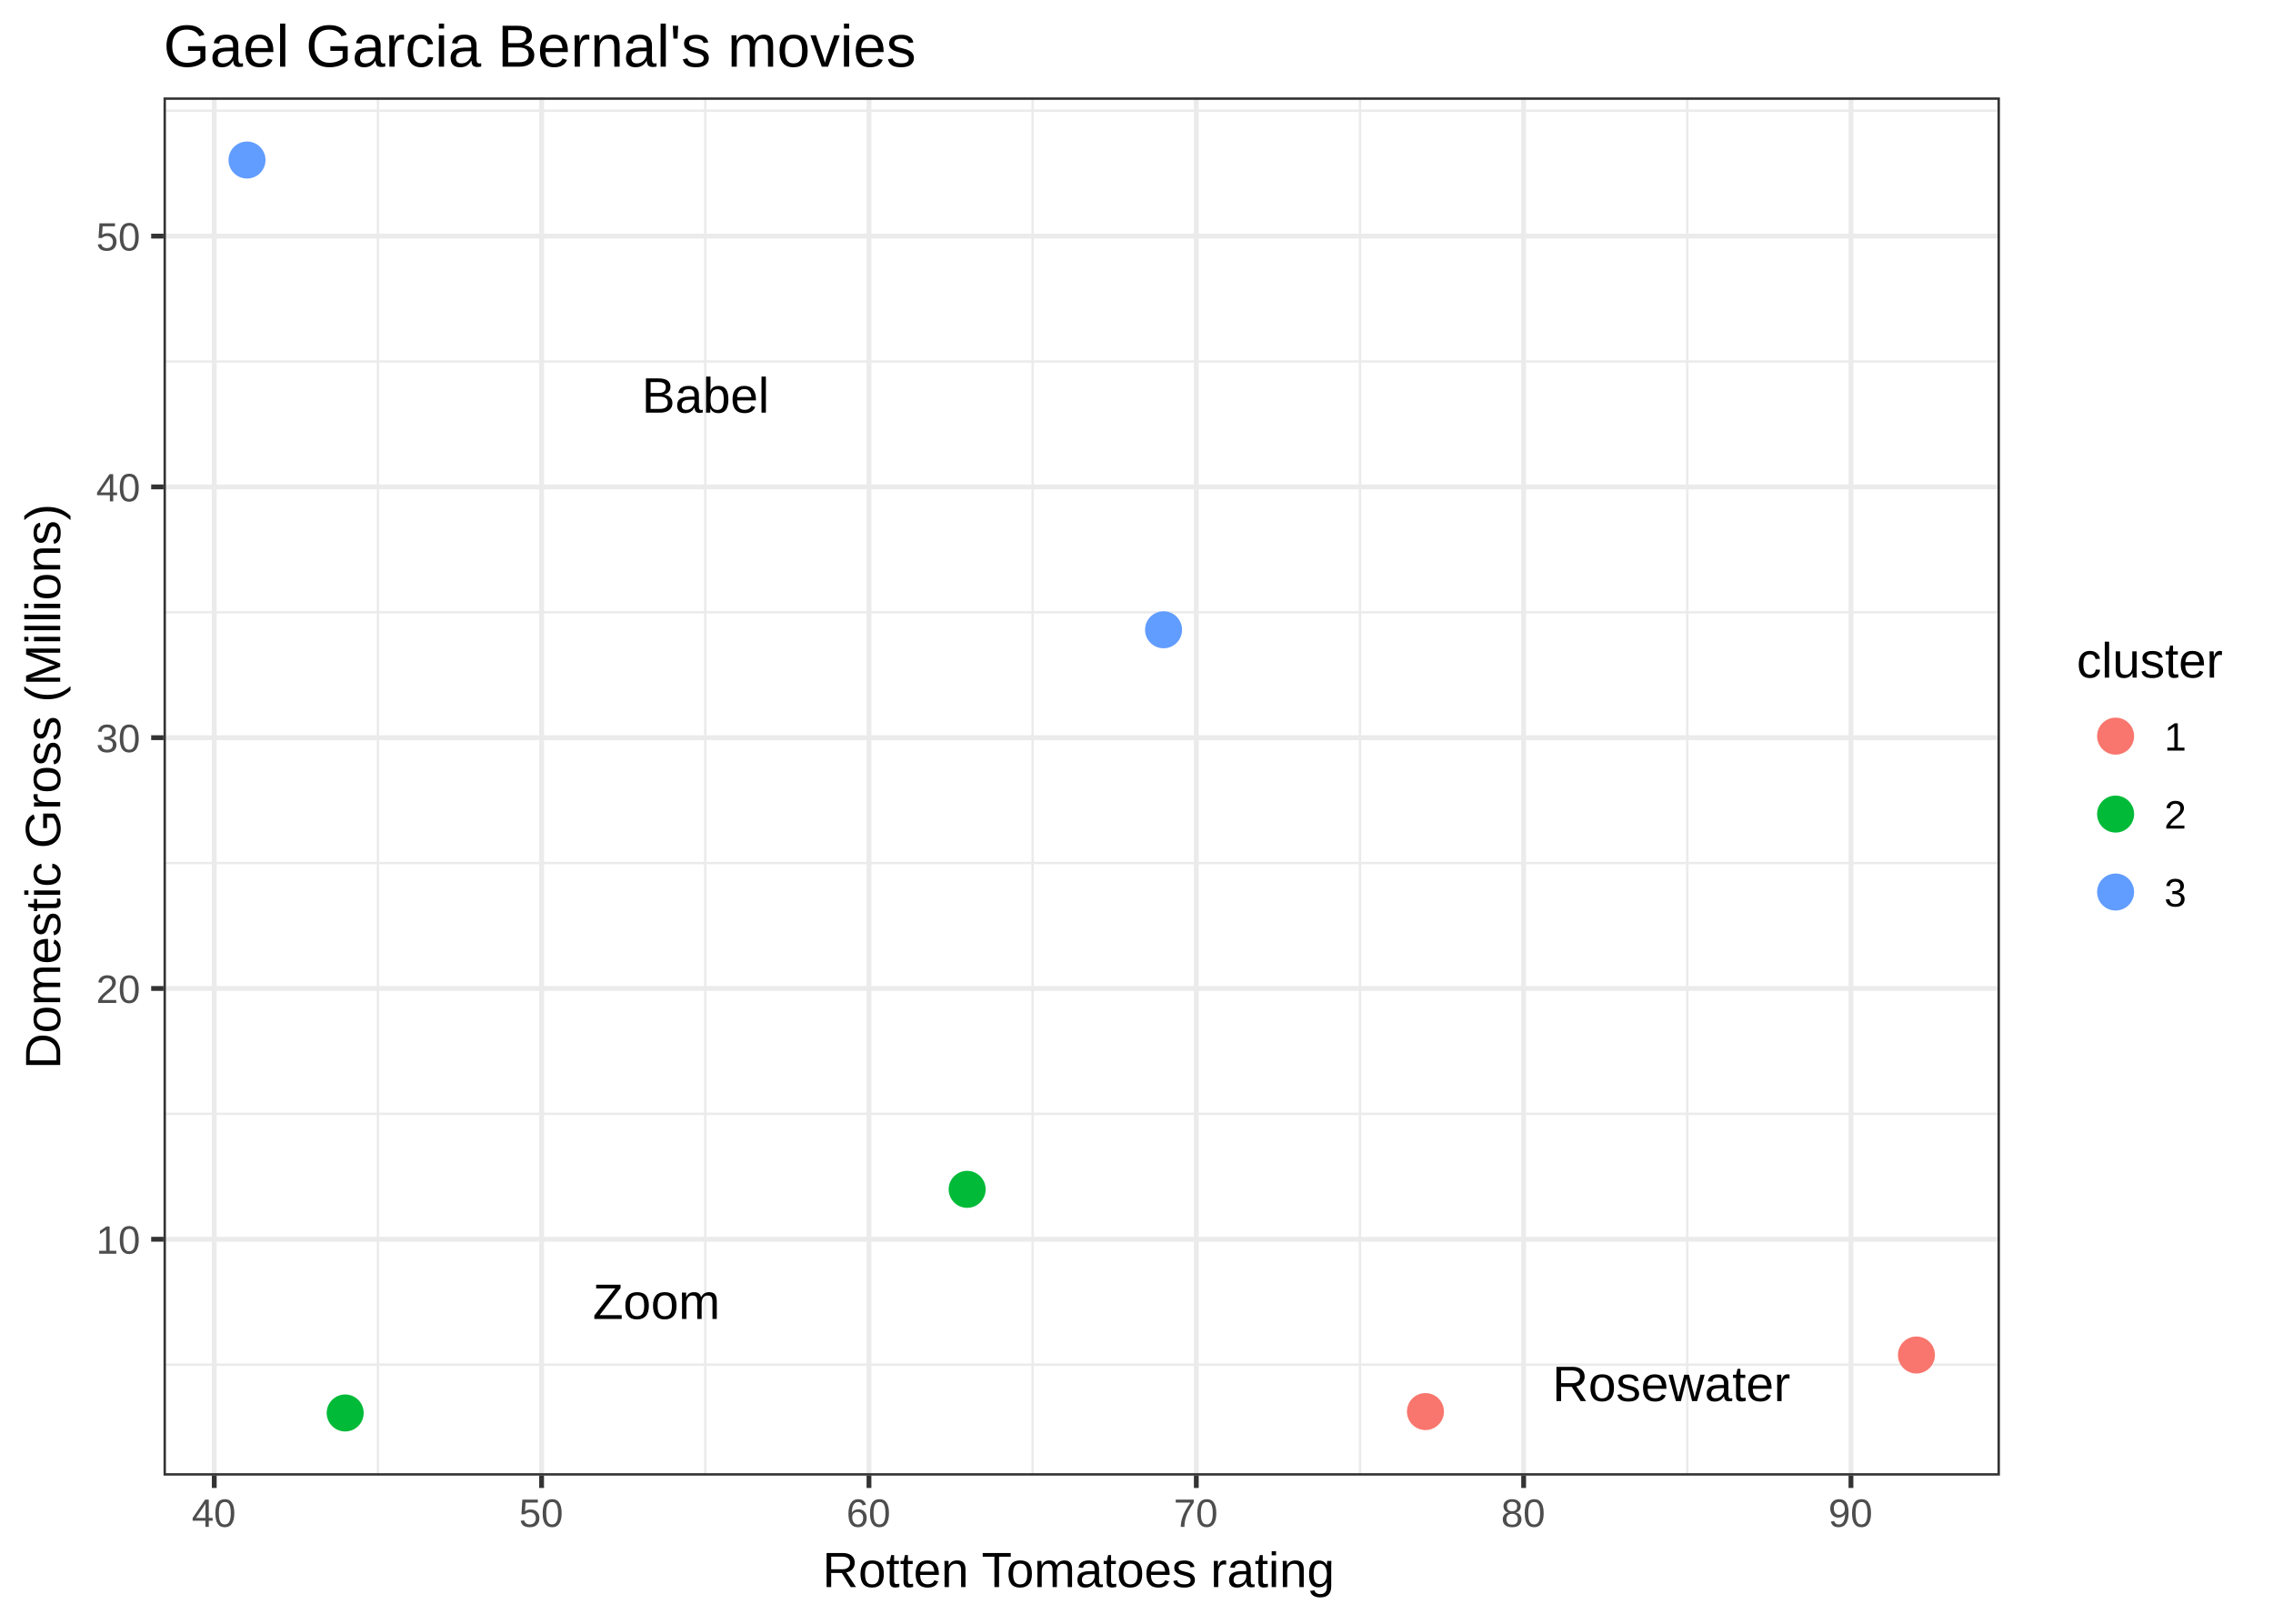
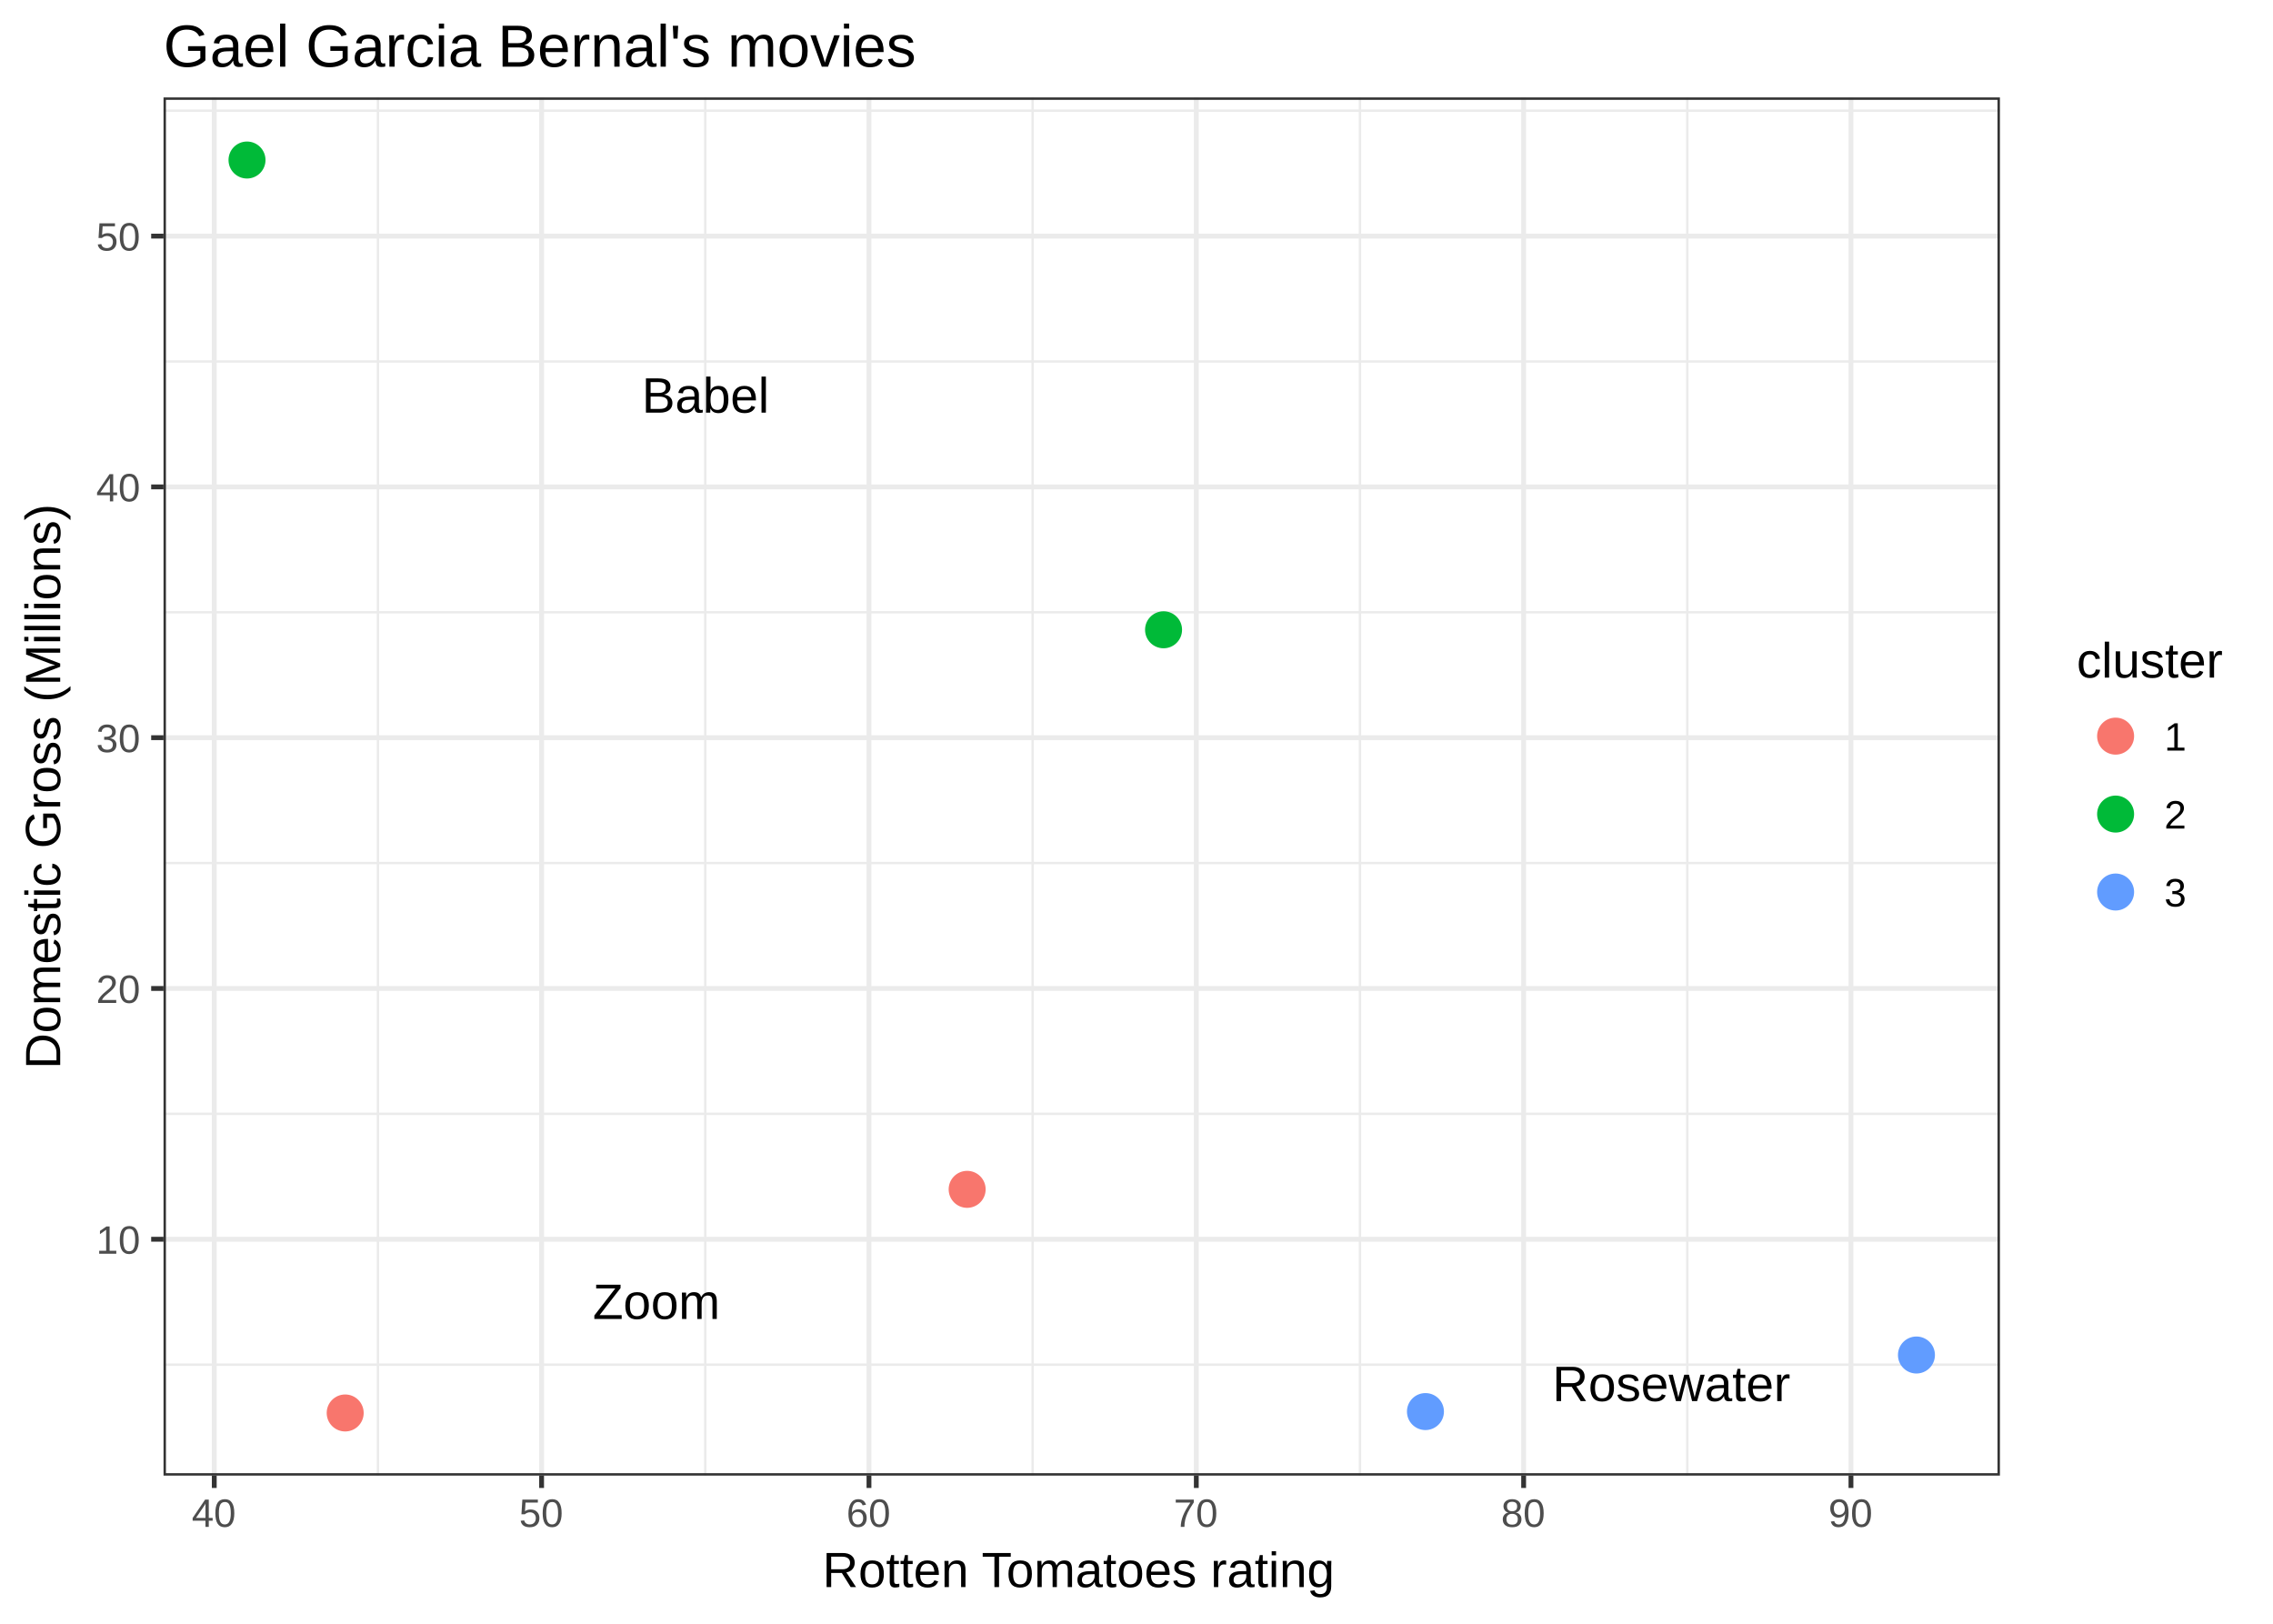
<svg xmlns="http://www.w3.org/2000/svg" viewBox="0 0 504.00 360.00">
  <defs>
    <style type="text/css">
    line, polyline, path, rect, circle {
      fill: none;
      stroke: #000000;
      stroke-linecap: round;
      stroke-linejoin: round;
      stroke-miterlimit: 10.00;
    }
  </style>
  </defs>
  <rect width="100%" height="100%" style="stroke: none; fill: #FFFFFF;" />
  <rect x="0.00" y="0.00" width="504.00" height="360.00" style="stroke-width: 1.07; stroke: #FFFFFF; fill: #FFFFFF;" />
  <defs>
    <clipPath id="cpMzYuMjYwMnw0NDMuNDQ4fDMyNy4xNTd8MjEuNTk1Mw==">
      <rect x="36.26" y="21.60" width="407.19" height="305.56" />
    </clipPath>
  </defs>
  <rect x="36.26" y="21.60" width="407.19" height="305.56" style="stroke-width: 1.07; stroke: none; fill: #FFFFFF;" clip-path="url(#cpMzYuMjYwMnw0NDMuNDQ4fDMyNy4xNTd8MjEuNTk1Mw==)" />
  <polyline points="36.26,302.56 443.45,302.56 " style="stroke-width: 0.53; stroke: #EBEBEB; stroke-linecap: butt;" clip-path="url(#cpMzYuMjYwMnw0NDMuNDQ4fDMyNy4xNTd8MjEuNTk1Mw==)" />
  <polyline points="36.26,246.95 443.45,246.95 " style="stroke-width: 0.53; stroke: #EBEBEB; stroke-linecap: butt;" clip-path="url(#cpMzYuMjYwMnw0NDMuNDQ4fDMyNy4xNTd8MjEuNTk1Mw==)" />
  <polyline points="36.26,191.35 443.45,191.35 " style="stroke-width: 0.53; stroke: #EBEBEB; stroke-linecap: butt;" clip-path="url(#cpMzYuMjYwMnw0NDMuNDQ4fDMyNy4xNTd8MjEuNTk1Mw==)" />
  <polyline points="36.26,135.75 443.45,135.75 " style="stroke-width: 0.53; stroke: #EBEBEB; stroke-linecap: butt;" clip-path="url(#cpMzYuMjYwMnw0NDMuNDQ4fDMyNy4xNTd8MjEuNTk1Mw==)" />
  <polyline points="36.26,80.15 443.45,80.15 " style="stroke-width: 0.53; stroke: #EBEBEB; stroke-linecap: butt;" clip-path="url(#cpMzYuMjYwMnw0NDMuNDQ4fDMyNy4xNTd8MjEuNTk1Mw==)" />
  <polyline points="36.26,24.54 443.45,24.54 " style="stroke-width: 0.53; stroke: #EBEBEB; stroke-linecap: butt;" clip-path="url(#cpMzYuMjYwMnw0NDMuNDQ4fDMyNy4xNTd8MjEuNTk1Mw==)" />
  <polyline points="83.80,327.16 83.80,21.60 " style="stroke-width: 0.53; stroke: #EBEBEB; stroke-linecap: butt;" clip-path="url(#cpMzYuMjYwMnw0NDMuNDQ4fDMyNy4xNTd8MjEuNTk1Mw==)" />
  <polyline points="156.38,327.16 156.38,21.60 " style="stroke-width: 0.53; stroke: #EBEBEB; stroke-linecap: butt;" clip-path="url(#cpMzYuMjYwMnw0NDMuNDQ4fDMyNy4xNTd8MjEuNTk1Mw==)" />
  <polyline points="228.97,327.16 228.97,21.60 " style="stroke-width: 0.53; stroke: #EBEBEB; stroke-linecap: butt;" clip-path="url(#cpMzYuMjYwMnw0NDMuNDQ4fDMyNy4xNTd8MjEuNTk1Mw==)" />
  <polyline points="301.55,327.16 301.55,21.60 " style="stroke-width: 0.53; stroke: #EBEBEB; stroke-linecap: butt;" clip-path="url(#cpMzYuMjYwMnw0NDMuNDQ4fDMyNy4xNTd8MjEuNTk1Mw==)" />
  <polyline points="374.13,327.16 374.13,21.60 " style="stroke-width: 0.53; stroke: #EBEBEB; stroke-linecap: butt;" clip-path="url(#cpMzYuMjYwMnw0NDMuNDQ4fDMyNy4xNTd8MjEuNTk1Mw==)" />
  <polyline points="36.26,274.75 443.45,274.75 " style="stroke-width: 1.07; stroke: #EBEBEB; stroke-linecap: butt;" clip-path="url(#cpMzYuMjYwMnw0NDMuNDQ4fDMyNy4xNTd8MjEuNTk1Mw==)" />
  <polyline points="36.26,219.15 443.45,219.15 " style="stroke-width: 1.07; stroke: #EBEBEB; stroke-linecap: butt;" clip-path="url(#cpMzYuMjYwMnw0NDMuNDQ4fDMyNy4xNTd8MjEuNTk1Mw==)" />
  <polyline points="36.26,163.55 443.45,163.55 " style="stroke-width: 1.07; stroke: #EBEBEB; stroke-linecap: butt;" clip-path="url(#cpMzYuMjYwMnw0NDMuNDQ4fDMyNy4xNTd8MjEuNTk1Mw==)" />
  <polyline points="36.26,107.95 443.45,107.95 " style="stroke-width: 1.07; stroke: #EBEBEB; stroke-linecap: butt;" clip-path="url(#cpMzYuMjYwMnw0NDMuNDQ4fDMyNy4xNTd8MjEuNTk1Mw==)" />
  <polyline points="36.26,52.35 443.45,52.35 " style="stroke-width: 1.07; stroke: #EBEBEB; stroke-linecap: butt;" clip-path="url(#cpMzYuMjYwMnw0NDMuNDQ4fDMyNy4xNTd8MjEuNTk1Mw==)" />
  <polyline points="47.51,327.16 47.51,21.60 " style="stroke-width: 1.07; stroke: #EBEBEB; stroke-linecap: butt;" clip-path="url(#cpMzYuMjYwMnw0NDMuNDQ4fDMyNy4xNTd8MjEuNTk1Mw==)" />
  <polyline points="120.09,327.16 120.09,21.60 " style="stroke-width: 1.07; stroke: #EBEBEB; stroke-linecap: butt;" clip-path="url(#cpMzYuMjYwMnw0NDMuNDQ4fDMyNy4xNTd8MjEuNTk1Mw==)" />
  <polyline points="192.68,327.16 192.68,21.60 " style="stroke-width: 1.07; stroke: #EBEBEB; stroke-linecap: butt;" clip-path="url(#cpMzYuMjYwMnw0NDMuNDQ4fDMyNy4xNTd8MjEuNTk1Mw==)" />
  <polyline points="265.26,327.16 265.26,21.60 " style="stroke-width: 1.07; stroke: #EBEBEB; stroke-linecap: butt;" clip-path="url(#cpMzYuMjYwMnw0NDMuNDQ4fDMyNy4xNTd8MjEuNTk1Mw==)" />
  <polyline points="337.84,327.16 337.84,21.60 " style="stroke-width: 1.07; stroke: #EBEBEB; stroke-linecap: butt;" clip-path="url(#cpMzYuMjYwMnw0NDMuNDQ4fDMyNy4xNTd8MjEuNTk1Mw==)" />
  <polyline points="410.42,327.16 410.42,21.60 " style="stroke-width: 1.07; stroke: #EBEBEB; stroke-linecap: butt;" clip-path="url(#cpMzYuMjYwMnw0NDMuNDQ4fDMyNy4xNTd8MjEuNTk1Mw==)" />
-   <circle cx="214.45" cy="263.69" r="2.81pt" style="stroke-width: 0.71; stroke: #00BA38; fill: #00BA38;" clip-path="url(#cpMzYuMjYwMnw0NDMuNDQ4fDMyNy4xNTd8MjEuNTk1Mw==)" />
-   <circle cx="316.07" cy="312.96" r="2.81pt" style="stroke-width: 0.71; stroke: #F8766D; fill: #F8766D;" clip-path="url(#cpMzYuMjYwMnw0NDMuNDQ4fDMyNy4xNTd8MjEuNTk1Mw==)" />
-   <circle cx="54.77" cy="35.48" r="2.81pt" style="stroke-width: 0.71; stroke: #619CFF; fill: #619CFF;" clip-path="url(#cpMzYuMjYwMnw0NDMuNDQ4fDMyNy4xNTd8MjEuNTk1Mw==)" />
-   <circle cx="76.54" cy="313.27" r="2.81pt" style="stroke-width: 0.71; stroke: #00BA38; fill: #00BA38;" clip-path="url(#cpMzYuMjYwMnw0NDMuNDQ4fDMyNy4xNTd8MjEuNTk1Mw==)" />
-   <circle cx="258.00" cy="139.63" r="2.81pt" style="stroke-width: 0.71; stroke: #619CFF; fill: #619CFF;" clip-path="url(#cpMzYuMjYwMnw0NDMuNDQ4fDMyNy4xNTd8MjEuNTk1Mw==)" />
-   <circle cx="424.94" cy="300.42" r="2.81pt" style="stroke-width: 0.71; stroke: #F8766D; fill: #F8766D;" clip-path="url(#cpMzYuMjYwMnw0NDMuNDQ4fDMyNy4xNTd8MjEuNTk1Mw==)" />
-   <g clip-path="url(#cpMzYuMjYwMnw0NDMuNDQ4fDMyNy4xNTd8MjEuNTk1Mw==)">
-     <text x="344.21" y="310.63" style="font-size: 11.04px; font-family: Arial;" textLength="52.58px" lengthAdjust="spacingAndGlyphs">Rosewater</text>
-   </g>
+   <circle cx="214.45" cy="263.69" r="2.81pt" style="stroke-width: 0.71; stroke: #F8766D; fill: #F8766D;" clip-path="url(#cpMzYuMjYwMnw0NDMuNDQ4fDMyNy4xNTd8MjEuNTk1Mw==)" />
+   <circle cx="316.07" cy="312.96" r="2.81pt" style="stroke-width: 0.71; stroke: #619CFF; fill: #619CFF;" clip-path="url(#cpMzYuMjYwMnw0NDMuNDQ4fDMyNy4xNTd8MjEuNTk1Mw==)" />
+   <circle cx="54.77" cy="35.48" r="2.81pt" style="stroke-width: 0.71; stroke: #00BA38; fill: #00BA38;" clip-path="url(#cpMzYuMjYwMnw0NDMuNDQ4fDMyNy4xNTd8MjEuNTk1Mw==)" />
+   <circle cx="76.54" cy="313.27" r="2.81pt" style="stroke-width: 0.71; stroke: #F8766D; fill: #F8766D;" clip-path="url(#cpMzYuMjYwMnw0NDMuNDQ4fDMyNy4xNTd8MjEuNTk1Mw==)" />
+   <circle cx="258.00" cy="139.63" r="2.81pt" style="stroke-width: 0.71; stroke: #00BA38; fill: #00BA38;" clip-path="url(#cpMzYuMjYwMnw0NDMuNDQ4fDMyNy4xNTd8MjEuNTk1Mw==)" />
+   <circle cx="424.94" cy="300.42" r="2.81pt" style="stroke-width: 0.71; stroke: #619CFF; fill: #619CFF;" clip-path="url(#cpMzYuMjYwMnw0NDMuNDQ4fDMyNy4xNTd8MjEuNTk1Mw==)" />
  <g clip-path="url(#cpMzYuMjYwMnw0NDMuNDQ4fDMyNy4xNTd8MjEuNTk1Mw==)">
    <text x="131.44" y="292.42" style="font-size: 11.04px; font-family: Arial;" textLength="28.12px" lengthAdjust="spacingAndGlyphs">Zoom</text>
  </g>
  <g clip-path="url(#cpMzYuMjYwMnw0NDMuNDQ4fDMyNy4xNTd8MjEuNTk1Mw==)">
    <text x="142.32" y="91.49" style="font-size: 11.04px; font-family: Arial;" textLength="28.13px" lengthAdjust="spacingAndGlyphs">Babel</text>
+   </g>
+   <g clip-path="url(#cpMzYuMjYwMnw0NDMuNDQ4fDMyNy4xNTd8MjEuNTk1Mw==)">
+     <text x="344.21" y="310.63" style="font-size: 11.04px; font-family: Arial;" textLength="52.58px" lengthAdjust="spacingAndGlyphs">Rosewater</text>
  </g>
  <rect x="36.26" y="21.60" width="407.19" height="305.56" style="stroke-width: 1.07; stroke: #333333;" clip-path="url(#cpMzYuMjYwMnw0NDMuNDQ4fDMyNy4xNTd8MjEuNTk1Mw==)" />
  <defs>
    <clipPath id="cpMHw1MDR8MzYwfDA=">
      <rect x="0.00" y="0.00" width="504.00" height="360.00" />
    </clipPath>
  </defs>
  <g clip-path="url(#cpMHw1MDR8MzYwfDA=)">
    <text x="21.32" y="277.97" style="font-size: 8.80px; fill: #4D4D4D; font-family: Arial;" textLength="10.01px" lengthAdjust="spacingAndGlyphs">10</text>
  </g>
  <g clip-path="url(#cpMHw1MDR8MzYwfDA=)">
    <text x="21.32" y="222.37" style="font-size: 8.80px; fill: #4D4D4D; font-family: Arial;" textLength="10.01px" lengthAdjust="spacingAndGlyphs">20</text>
  </g>
  <g clip-path="url(#cpMHw1MDR8MzYwfDA=)">
    <text x="21.32" y="166.77" style="font-size: 8.80px; fill: #4D4D4D; font-family: Arial;" textLength="10.01px" lengthAdjust="spacingAndGlyphs">30</text>
  </g>
  <g clip-path="url(#cpMHw1MDR8MzYwfDA=)">
    <text x="21.32" y="111.17" style="font-size: 8.80px; fill: #4D4D4D; font-family: Arial;" textLength="10.01px" lengthAdjust="spacingAndGlyphs">40</text>
  </g>
  <g clip-path="url(#cpMHw1MDR8MzYwfDA=)">
    <text x="21.32" y="55.56" style="font-size: 8.80px; fill: #4D4D4D; font-family: Arial;" textLength="10.01px" lengthAdjust="spacingAndGlyphs">50</text>
  </g>
  <polyline points="33.52,274.75 36.26,274.75 " style="stroke-width: 1.07; stroke: #333333; stroke-linecap: butt;" clip-path="url(#cpMHw1MDR8MzYwfDA=)" />
  <polyline points="33.52,219.15 36.26,219.15 " style="stroke-width: 1.07; stroke: #333333; stroke-linecap: butt;" clip-path="url(#cpMHw1MDR8MzYwfDA=)" />
  <polyline points="33.52,163.55 36.26,163.55 " style="stroke-width: 1.07; stroke: #333333; stroke-linecap: butt;" clip-path="url(#cpMHw1MDR8MzYwfDA=)" />
  <polyline points="33.52,107.95 36.26,107.95 " style="stroke-width: 1.07; stroke: #333333; stroke-linecap: butt;" clip-path="url(#cpMHw1MDR8MzYwfDA=)" />
  <polyline points="33.52,52.35 36.26,52.35 " style="stroke-width: 1.07; stroke: #333333; stroke-linecap: butt;" clip-path="url(#cpMHw1MDR8MzYwfDA=)" />
  <polyline points="47.51,329.90 47.51,327.16 " style="stroke-width: 1.07; stroke: #333333; stroke-linecap: butt;" clip-path="url(#cpMHw1MDR8MzYwfDA=)" />
  <polyline points="120.09,329.90 120.09,327.16 " style="stroke-width: 1.07; stroke: #333333; stroke-linecap: butt;" clip-path="url(#cpMHw1MDR8MzYwfDA=)" />
  <polyline points="192.68,329.90 192.68,327.16 " style="stroke-width: 1.07; stroke: #333333; stroke-linecap: butt;" clip-path="url(#cpMHw1MDR8MzYwfDA=)" />
  <polyline points="265.26,329.90 265.26,327.16 " style="stroke-width: 1.07; stroke: #333333; stroke-linecap: butt;" clip-path="url(#cpMHw1MDR8MzYwfDA=)" />
  <polyline points="337.84,329.90 337.84,327.16 " style="stroke-width: 1.07; stroke: #333333; stroke-linecap: butt;" clip-path="url(#cpMHw1MDR8MzYwfDA=)" />
  <polyline points="410.42,329.90 410.42,327.16 " style="stroke-width: 1.07; stroke: #333333; stroke-linecap: butt;" clip-path="url(#cpMHw1MDR8MzYwfDA=)" />
  <g clip-path="url(#cpMHw1MDR8MzYwfDA=)">
    <text x="42.51" y="338.53" style="font-size: 8.80px; fill: #4D4D4D; font-family: Arial;" textLength="10.01px" lengthAdjust="spacingAndGlyphs">40</text>
  </g>
  <g clip-path="url(#cpMHw1MDR8MzYwfDA=)">
    <text x="115.09" y="338.53" style="font-size: 8.80px; fill: #4D4D4D; font-family: Arial;" textLength="10.01px" lengthAdjust="spacingAndGlyphs">50</text>
  </g>
  <g clip-path="url(#cpMHw1MDR8MzYwfDA=)">
    <text x="187.67" y="338.53" style="font-size: 8.80px; fill: #4D4D4D; font-family: Arial;" textLength="10.01px" lengthAdjust="spacingAndGlyphs">60</text>
  </g>
  <g clip-path="url(#cpMHw1MDR8MzYwfDA=)">
    <text x="260.25" y="338.53" style="font-size: 8.80px; fill: #4D4D4D; font-family: Arial;" textLength="10.01px" lengthAdjust="spacingAndGlyphs">70</text>
  </g>
  <g clip-path="url(#cpMHw1MDR8MzYwfDA=)">
    <text x="332.84" y="338.53" style="font-size: 8.80px; fill: #4D4D4D; font-family: Arial;" textLength="10.01px" lengthAdjust="spacingAndGlyphs">80</text>
  </g>
  <g clip-path="url(#cpMHw1MDR8MzYwfDA=)">
    <text x="405.42" y="338.53" style="font-size: 8.80px; fill: #4D4D4D; font-family: Arial;" textLength="10.01px" lengthAdjust="spacingAndGlyphs">90</text>
  </g>
  <g clip-path="url(#cpMHw1MDR8MzYwfDA=)">
    <text x="182.38" y="351.88" style="font-size: 11.00px; font-family: Arial;" textLength="114.95px" lengthAdjust="spacingAndGlyphs">Rotten Tomatoes rating</text>
  </g>
  <g clip-path="url(#cpMHw1MDR8MzYwfDA=)">
    <text transform="translate(13.35,237.02) rotate(-90)" style="font-size: 11.00px; font-family: Arial;" textLength="125.29px" lengthAdjust="spacingAndGlyphs">Domestic Gross (Millions)</text>
  </g>
  <rect x="454.79" y="136.68" width="43.73" height="75.40" style="stroke-width: 1.07; stroke: none; fill: #FFFFFF;" clip-path="url(#cpMHw1MDR8MzYwfDA=)" />
  <g clip-path="url(#cpMHw1MDR8MzYwfDA=)">
    <text x="460.46" y="150.23" style="font-size: 11.00px; font-family: Arial;" textLength="32.40px" lengthAdjust="spacingAndGlyphs">cluster</text>
  </g>
  <rect x="460.46" y="154.57" width="17.28" height="17.28" style="stroke-width: 1.07; stroke: none; fill: #FFFFFF;" clip-path="url(#cpMHw1MDR8MzYwfDA=)" />
  <circle cx="469.10" cy="163.21" r="2.81pt" style="stroke-width: 0.71; stroke: #F8766D; fill: #F8766D;" clip-path="url(#cpMHw1MDR8MzYwfDA=)" />
  <rect x="460.46" y="171.85" width="17.28" height="17.28" style="stroke-width: 1.07; stroke: none; fill: #FFFFFF;" clip-path="url(#cpMHw1MDR8MzYwfDA=)" />
  <circle cx="469.10" cy="180.49" r="2.81pt" style="stroke-width: 0.71; stroke: #00BA38; fill: #00BA38;" clip-path="url(#cpMHw1MDR8MzYwfDA=)" />
  <rect x="460.46" y="189.13" width="17.28" height="17.28" style="stroke-width: 1.07; stroke: none; fill: #FFFFFF;" clip-path="url(#cpMHw1MDR8MzYwfDA=)" />
  <circle cx="469.10" cy="197.77" r="2.81pt" style="stroke-width: 0.71; stroke: #619CFF; fill: #619CFF;" clip-path="url(#cpMHw1MDR8MzYwfDA=)" />
  <g clip-path="url(#cpMHw1MDR8MzYwfDA=)">
    <text x="479.90" y="166.42" style="font-size: 8.80px; font-family: Arial;" textLength="5.01px" lengthAdjust="spacingAndGlyphs">1</text>
  </g>
  <g clip-path="url(#cpMHw1MDR8MzYwfDA=)">
    <text x="479.90" y="183.70" style="font-size: 8.80px; font-family: Arial;" textLength="5.01px" lengthAdjust="spacingAndGlyphs">2</text>
  </g>
  <g clip-path="url(#cpMHw1MDR8MzYwfDA=)">
    <text x="479.90" y="200.98" style="font-size: 8.80px; font-family: Arial;" textLength="5.01px" lengthAdjust="spacingAndGlyphs">3</text>
  </g>
  <g clip-path="url(#cpMHw1MDR8MzYwfDA=)">
    <text x="36.26" y="14.79" style="font-size: 13.20px; font-family: Arial;" textLength="164.32px" lengthAdjust="spacingAndGlyphs">Gael Garcia Bernal's movies</text>
  </g>
</svg>
